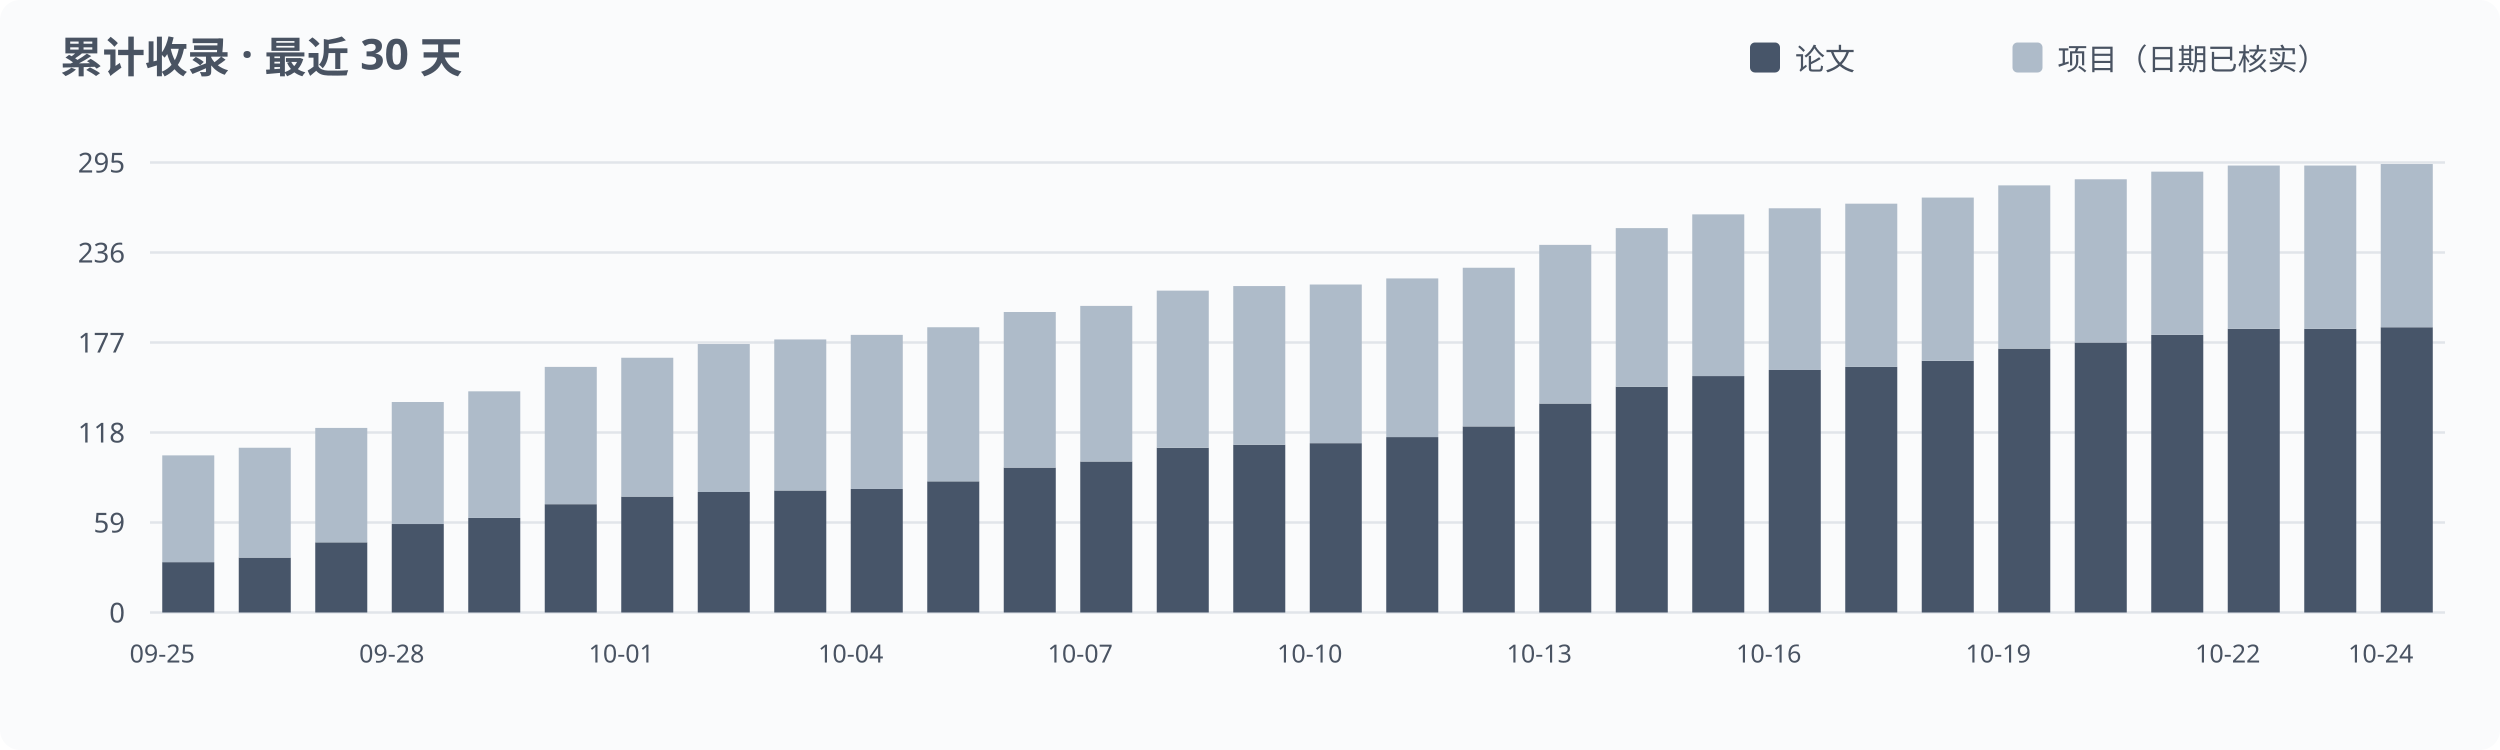
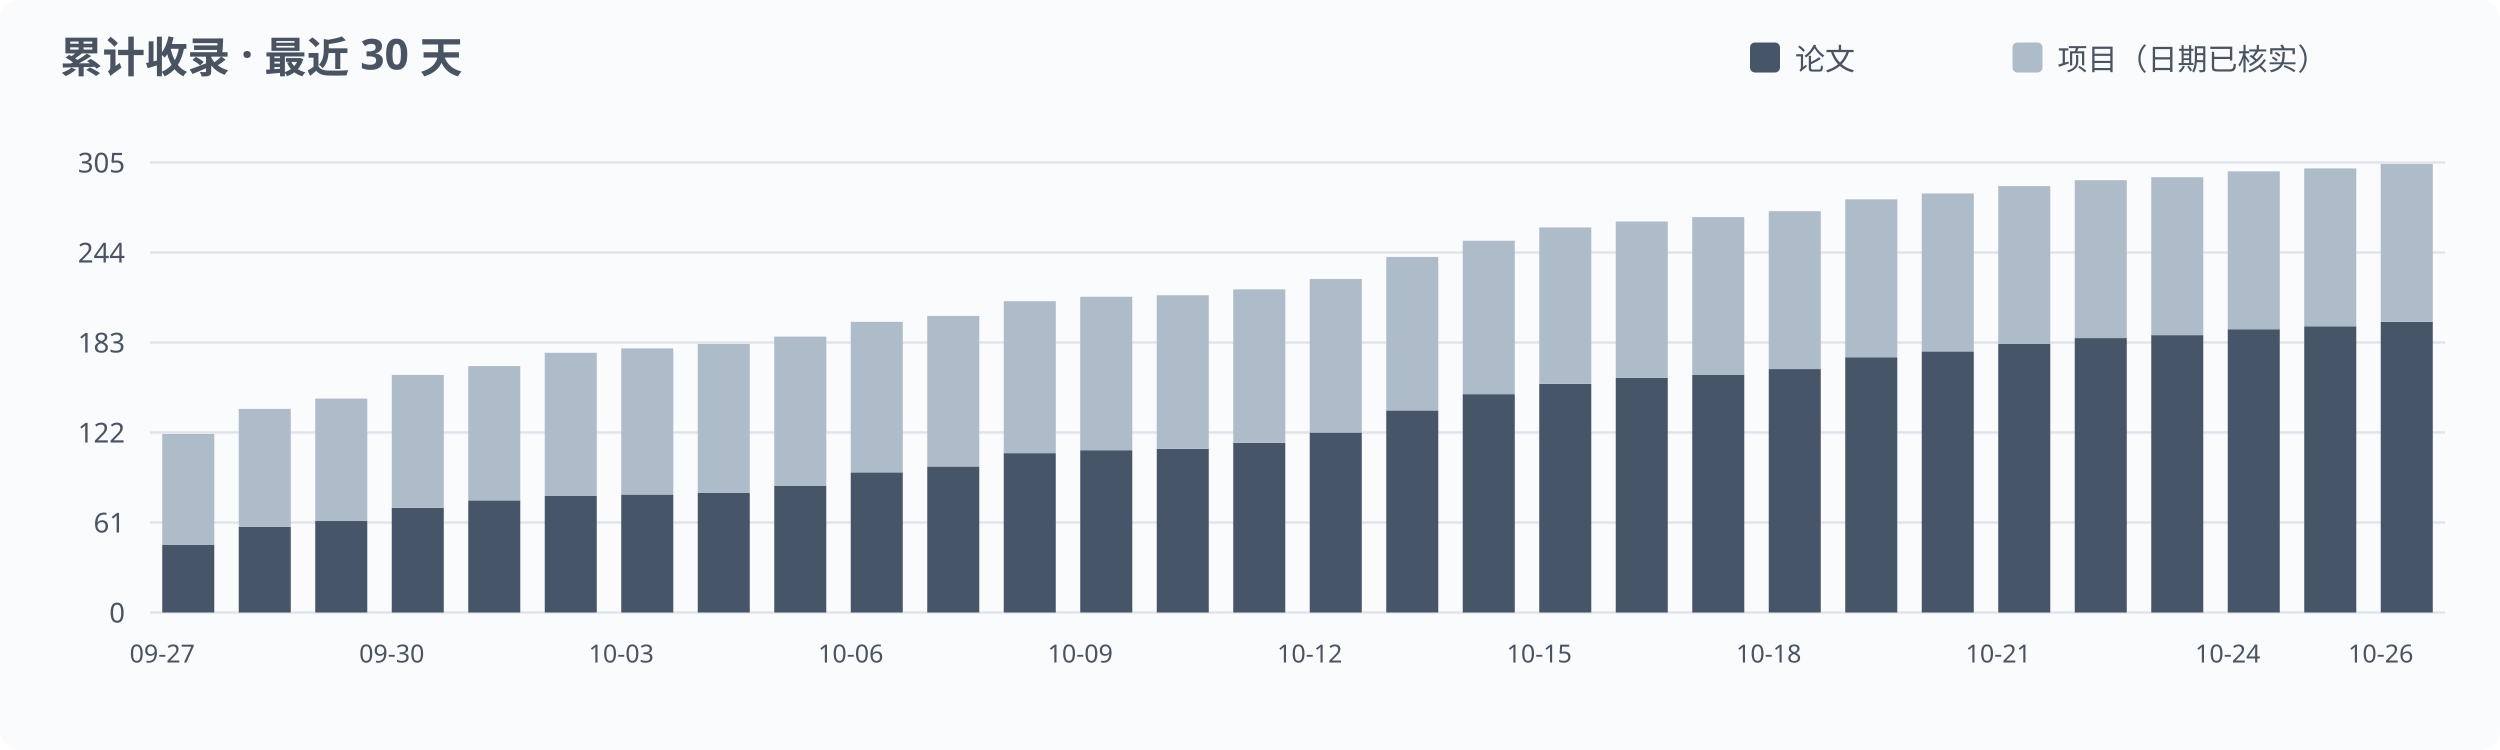
<svg xmlns="http://www.w3.org/2000/svg" width="1000" height="300" viewBox="0 0 1000 300" role="img" aria-labelledby="title desc">
  <rect width="100%" height="100%" rx="8" fill="#fafbfc" />
  <g font-family="system-ui,sans-serif" fill="#495362">
    <text x="24" y="29" font-size="17" font-weight="600">累计收录 · 最近 30 天</text>
    <rect x="700" y="17" width="12" height="12" rx="2" fill="#475569" />
    <text x="718" y="28" font-size="12">论文</text>
    <rect x="805" y="17" width="12" height="12" rx="2" fill="#aebbc9" />
    <text x="823" y="28" font-size="12">项目（日期已核实）</text>
    <path d="M60 245.0H978" stroke="#e1e5ea" />
    <text x="50" y="249.0" text-anchor="end" font-size="11">0</text>
    <path d="M60 209.0H978" stroke="#e1e5ea" />
-     <text x="50" y="213.0" text-anchor="end" font-size="11">59</text>
+     <text x="50" y="213.0" text-anchor="end" font-size="11">61</text>
    <path d="M60 173.0H978" stroke="#e1e5ea" />
-     <text x="50" y="177.0" text-anchor="end" font-size="11">118</text>
+     <text x="50" y="177.0" text-anchor="end" font-size="11">122</text>
    <path d="M60 137.0H978" stroke="#e1e5ea" />
-     <text x="50" y="141.0" text-anchor="end" font-size="11">177</text>
+     <text x="50" y="141.0" text-anchor="end" font-size="11">183</text>
    <path d="M60 101.0H978" stroke="#e1e5ea" />
-     <text x="50" y="105.0" text-anchor="end" font-size="11">236</text>
+     <text x="50" y="105.0" text-anchor="end" font-size="11">244</text>
    <path d="M60 65.0H978" stroke="#e1e5ea" />
-     <text x="50" y="69.0" text-anchor="end" font-size="11">295</text>
-     <rect x="64.90" y="224.86" width="20.81" height="20.14" fill="#475569" />
-     <rect x="64.90" y="182.15" width="20.81" height="42.71" fill="#aebbc9" />
-     <text x="64.90" y="265" text-anchor="middle" font-size="10">09-25</text>
-     <rect x="95.50" y="223.03" width="20.81" height="21.97" fill="#475569" />
-     <rect x="95.50" y="179.10" width="20.81" height="43.93" fill="#aebbc9" />
-     <rect x="126.10" y="216.93" width="20.81" height="28.07" fill="#475569" />
-     <rect x="126.10" y="171.17" width="20.81" height="45.76" fill="#aebbc9" />
-     <rect x="156.70" y="209.61" width="20.81" height="35.39" fill="#475569" />
-     <rect x="156.70" y="160.80" width="20.81" height="48.81" fill="#aebbc9" />
-     <text x="156.70" y="265" text-anchor="middle" font-size="10">09-28</text>
-     <rect x="187.30" y="207.17" width="20.81" height="37.83" fill="#475569" />
-     <rect x="187.30" y="156.53" width="20.81" height="50.64" fill="#aebbc9" />
-     <rect x="217.90" y="201.68" width="20.81" height="43.32" fill="#475569" />
-     <rect x="217.90" y="146.76" width="20.81" height="54.92" fill="#aebbc9" />
-     <rect x="248.50" y="198.63" width="20.81" height="46.37" fill="#475569" />
-     <rect x="248.50" y="143.10" width="20.81" height="55.53" fill="#aebbc9" />
-     <text x="248.50" y="265" text-anchor="middle" font-size="10">10-01</text>
-     <rect x="279.10" y="196.80" width="20.81" height="48.20" fill="#475569" />
-     <rect x="279.10" y="137.61" width="20.81" height="59.19" fill="#aebbc9" />
-     <rect x="309.70" y="196.19" width="20.81" height="48.81" fill="#475569" />
-     <rect x="309.70" y="135.78" width="20.81" height="60.41" fill="#aebbc9" />
-     <rect x="340.30" y="195.58" width="20.81" height="49.42" fill="#475569" />
-     <rect x="340.30" y="133.95" width="20.81" height="61.63" fill="#aebbc9" />
-     <text x="340.30" y="265" text-anchor="middle" font-size="10">10-04</text>
-     <rect x="370.90" y="192.53" width="20.81" height="52.47" fill="#475569" />
-     <rect x="370.90" y="130.90" width="20.81" height="61.63" fill="#aebbc9" />
-     <rect x="401.50" y="187.03" width="20.81" height="57.97" fill="#475569" />
-     <rect x="401.50" y="124.80" width="20.81" height="62.24" fill="#aebbc9" />
-     <rect x="432.10" y="184.59" width="20.81" height="60.41" fill="#475569" />
-     <rect x="432.10" y="122.36" width="20.81" height="62.24" fill="#aebbc9" />
-     <text x="432.10" y="265" text-anchor="middle" font-size="10">10-07</text>
-     <rect x="462.70" y="179.10" width="20.81" height="65.90" fill="#475569" />
-     <rect x="462.70" y="116.25" width="20.81" height="62.85" fill="#aebbc9" />
-     <rect x="493.30" y="177.88" width="20.81" height="67.12" fill="#475569" />
-     <rect x="493.30" y="114.42" width="20.81" height="63.46" fill="#aebbc9" />
-     <rect x="523.90" y="177.27" width="20.81" height="67.73" fill="#475569" />
-     <rect x="523.90" y="113.81" width="20.81" height="63.46" fill="#aebbc9" />
-     <text x="523.90" y="265" text-anchor="middle" font-size="10">10-10</text>
-     <rect x="554.50" y="174.83" width="20.81" height="70.17" fill="#475569" />
-     <rect x="554.50" y="111.37" width="20.81" height="63.46" fill="#aebbc9" />
-     <rect x="585.10" y="170.56" width="20.81" height="74.44" fill="#475569" />
-     <rect x="585.10" y="107.10" width="20.81" height="63.46" fill="#aebbc9" />
-     <rect x="615.70" y="161.41" width="20.81" height="83.59" fill="#475569" />
-     <rect x="615.70" y="97.95" width="20.81" height="63.46" fill="#aebbc9" />
-     <text x="615.70" y="265" text-anchor="middle" font-size="10">10-13</text>
-     <rect x="646.30" y="154.69" width="20.81" height="90.31" fill="#475569" />
-     <rect x="646.30" y="91.24" width="20.81" height="63.46" fill="#aebbc9" />
-     <rect x="676.90" y="150.42" width="20.81" height="94.58" fill="#475569" />
-     <rect x="676.90" y="85.75" width="20.81" height="64.68" fill="#aebbc9" />
-     <rect x="707.50" y="147.98" width="20.81" height="97.02" fill="#475569" />
-     <rect x="707.50" y="83.31" width="20.81" height="64.68" fill="#aebbc9" />
-     <text x="707.50" y="265" text-anchor="middle" font-size="10">10-16</text>
-     <rect x="738.10" y="146.76" width="20.81" height="98.24" fill="#475569" />
-     <rect x="738.10" y="81.47" width="20.81" height="65.29" fill="#aebbc9" />
-     <rect x="768.70" y="144.32" width="20.81" height="100.68" fill="#475569" />
-     <rect x="768.70" y="79.03" width="20.81" height="65.29" fill="#aebbc9" />
-     <rect x="799.30" y="139.44" width="20.81" height="105.56" fill="#475569" />
-     <rect x="799.30" y="74.15" width="20.81" height="65.29" fill="#aebbc9" />
-     <text x="799.30" y="265" text-anchor="middle" font-size="10">10-19</text>
-     <rect x="829.90" y="137.00" width="20.81" height="108.00" fill="#475569" />
-     <rect x="829.90" y="71.71" width="20.81" height="65.29" fill="#aebbc9" />
-     <rect x="860.50" y="133.95" width="20.81" height="111.05" fill="#475569" />
-     <rect x="860.50" y="68.66" width="20.81" height="65.29" fill="#aebbc9" />
-     <rect x="891.10" y="131.51" width="20.81" height="113.49" fill="#475569" />
-     <rect x="891.10" y="66.22" width="20.81" height="65.29" fill="#aebbc9" />
-     <text x="891.10" y="265" text-anchor="middle" font-size="10">10-22</text>
-     <rect x="921.70" y="131.51" width="20.81" height="113.49" fill="#475569" />
-     <rect x="921.70" y="66.22" width="20.81" height="65.29" fill="#aebbc9" />
-     <rect x="952.30" y="130.90" width="20.81" height="114.10" fill="#475569" />
-     <rect x="952.30" y="65.61" width="20.81" height="65.29" fill="#aebbc9" />
-     <text x="952.30" y="265" text-anchor="middle" font-size="10">10-24</text>
+     <text x="50" y="69.0" text-anchor="end" font-size="11">305</text>
+     <rect x="64.90" y="217.85" width="20.81" height="27.15" fill="#475569" />
+     <rect x="64.90" y="173.59" width="20.81" height="44.26" fill="#aebbc9" />
+     <text x="64.90" y="265" text-anchor="middle" font-size="10">09-27</text>
+     <rect x="95.50" y="210.77" width="20.81" height="34.23" fill="#475569" />
+     <rect x="95.50" y="163.56" width="20.81" height="47.21" fill="#aebbc9" />
+     <rect x="126.10" y="208.41" width="20.81" height="36.59" fill="#475569" />
+     <rect x="126.10" y="159.43" width="20.81" height="48.98" fill="#aebbc9" />
+     <rect x="156.70" y="203.10" width="20.81" height="41.90" fill="#475569" />
+     <rect x="156.70" y="149.98" width="20.81" height="53.11" fill="#aebbc9" />
+     <text x="156.70" y="265" text-anchor="middle" font-size="10">09-30</text>
+     <rect x="187.30" y="200.15" width="20.81" height="44.85" fill="#475569" />
+     <rect x="187.30" y="146.44" width="20.81" height="53.70" fill="#aebbc9" />
+     <rect x="217.90" y="198.38" width="20.81" height="46.62" fill="#475569" />
+     <rect x="217.90" y="141.13" width="20.81" height="57.25" fill="#aebbc9" />
+     <rect x="248.50" y="197.79" width="20.81" height="47.21" fill="#475569" />
+     <rect x="248.50" y="139.36" width="20.81" height="58.43" fill="#aebbc9" />
+     <text x="248.50" y="265" text-anchor="middle" font-size="10">10-03</text>
+     <rect x="279.10" y="197.20" width="20.81" height="47.80" fill="#475569" />
+     <rect x="279.10" y="137.59" width="20.81" height="59.61" fill="#aebbc9" />
+     <rect x="309.70" y="194.25" width="20.81" height="50.75" fill="#475569" />
+     <rect x="309.70" y="134.64" width="20.81" height="59.61" fill="#aebbc9" />
+     <rect x="340.30" y="188.93" width="20.81" height="56.07" fill="#475569" />
+     <rect x="340.30" y="128.74" width="20.81" height="60.20" fill="#aebbc9" />
+     <text x="340.30" y="265" text-anchor="middle" font-size="10">10-06</text>
+     <rect x="370.90" y="186.57" width="20.81" height="58.43" fill="#475569" />
+     <rect x="370.90" y="126.38" width="20.81" height="60.20" fill="#aebbc9" />
+     <rect x="401.50" y="181.26" width="20.81" height="63.74" fill="#475569" />
+     <rect x="401.50" y="120.48" width="20.81" height="60.79" fill="#aebbc9" />
+     <rect x="432.10" y="180.08" width="20.81" height="64.92" fill="#475569" />
+     <rect x="432.10" y="118.70" width="20.81" height="61.38" fill="#aebbc9" />
+     <text x="432.10" y="265" text-anchor="middle" font-size="10">10-09</text>
+     <rect x="462.70" y="179.49" width="20.81" height="65.51" fill="#475569" />
+     <rect x="462.70" y="118.11" width="20.81" height="61.38" fill="#aebbc9" />
+     <rect x="493.30" y="177.13" width="20.81" height="67.87" fill="#475569" />
+     <rect x="493.30" y="115.75" width="20.81" height="61.38" fill="#aebbc9" />
+     <rect x="523.90" y="173.00" width="20.81" height="72.00" fill="#475569" />
+     <rect x="523.90" y="111.62" width="20.81" height="61.38" fill="#aebbc9" />
+     <text x="523.90" y="265" text-anchor="middle" font-size="10">10-12</text>
+     <rect x="554.50" y="164.15" width="20.81" height="80.85" fill="#475569" />
+     <rect x="554.50" y="102.77" width="20.81" height="61.38" fill="#aebbc9" />
+     <rect x="585.10" y="157.66" width="20.81" height="87.34" fill="#475569" />
+     <rect x="585.10" y="96.28" width="20.81" height="61.38" fill="#aebbc9" />
+     <rect x="615.70" y="153.52" width="20.81" height="91.48" fill="#475569" />
+     <rect x="615.70" y="90.97" width="20.81" height="62.56" fill="#aebbc9" />
+     <text x="615.70" y="265" text-anchor="middle" font-size="10">10-15</text>
+     <rect x="646.30" y="151.16" width="20.81" height="93.84" fill="#475569" />
+     <rect x="646.30" y="88.61" width="20.81" height="62.56" fill="#aebbc9" />
+     <rect x="676.90" y="149.98" width="20.81" height="95.02" fill="#475569" />
+     <rect x="676.90" y="86.84" width="20.81" height="63.15" fill="#aebbc9" />
+     <rect x="707.50" y="147.62" width="20.81" height="97.38" fill="#475569" />
+     <rect x="707.50" y="84.48" width="20.81" height="63.15" fill="#aebbc9" />
+     <text x="707.50" y="265" text-anchor="middle" font-size="10">10-18</text>
+     <rect x="738.10" y="142.90" width="20.81" height="102.10" fill="#475569" />
+     <rect x="738.10" y="79.75" width="20.81" height="63.15" fill="#aebbc9" />
+     <rect x="768.70" y="140.54" width="20.81" height="104.46" fill="#475569" />
+     <rect x="768.70" y="77.39" width="20.81" height="63.15" fill="#aebbc9" />
+     <rect x="799.30" y="137.59" width="20.81" height="107.41" fill="#475569" />
+     <rect x="799.30" y="74.44" width="20.81" height="63.15" fill="#aebbc9" />
+     <text x="799.30" y="265" text-anchor="middle" font-size="10">10-21</text>
+     <rect x="829.90" y="135.23" width="20.81" height="109.77" fill="#475569" />
+     <rect x="829.90" y="72.08" width="20.81" height="63.15" fill="#aebbc9" />
+     <rect x="860.50" y="134.05" width="20.81" height="110.95" fill="#475569" />
+     <rect x="860.50" y="70.90" width="20.81" height="63.15" fill="#aebbc9" />
+     <rect x="891.10" y="131.69" width="20.81" height="113.31" fill="#475569" />
+     <rect x="891.10" y="68.54" width="20.81" height="63.15" fill="#aebbc9" />
+     <text x="891.10" y="265" text-anchor="middle" font-size="10">10-24</text>
+     <rect x="921.70" y="130.51" width="20.81" height="114.49" fill="#475569" />
+     <rect x="921.70" y="67.36" width="20.81" height="63.15" fill="#aebbc9" />
+     <rect x="952.30" y="128.74" width="20.81" height="116.26" fill="#475569" />
+     <rect x="952.30" y="65.59" width="20.81" height="63.15" fill="#aebbc9" />
+     <text x="952.30" y="265" text-anchor="middle" font-size="10">10-26</text>
  </g>
</svg>
